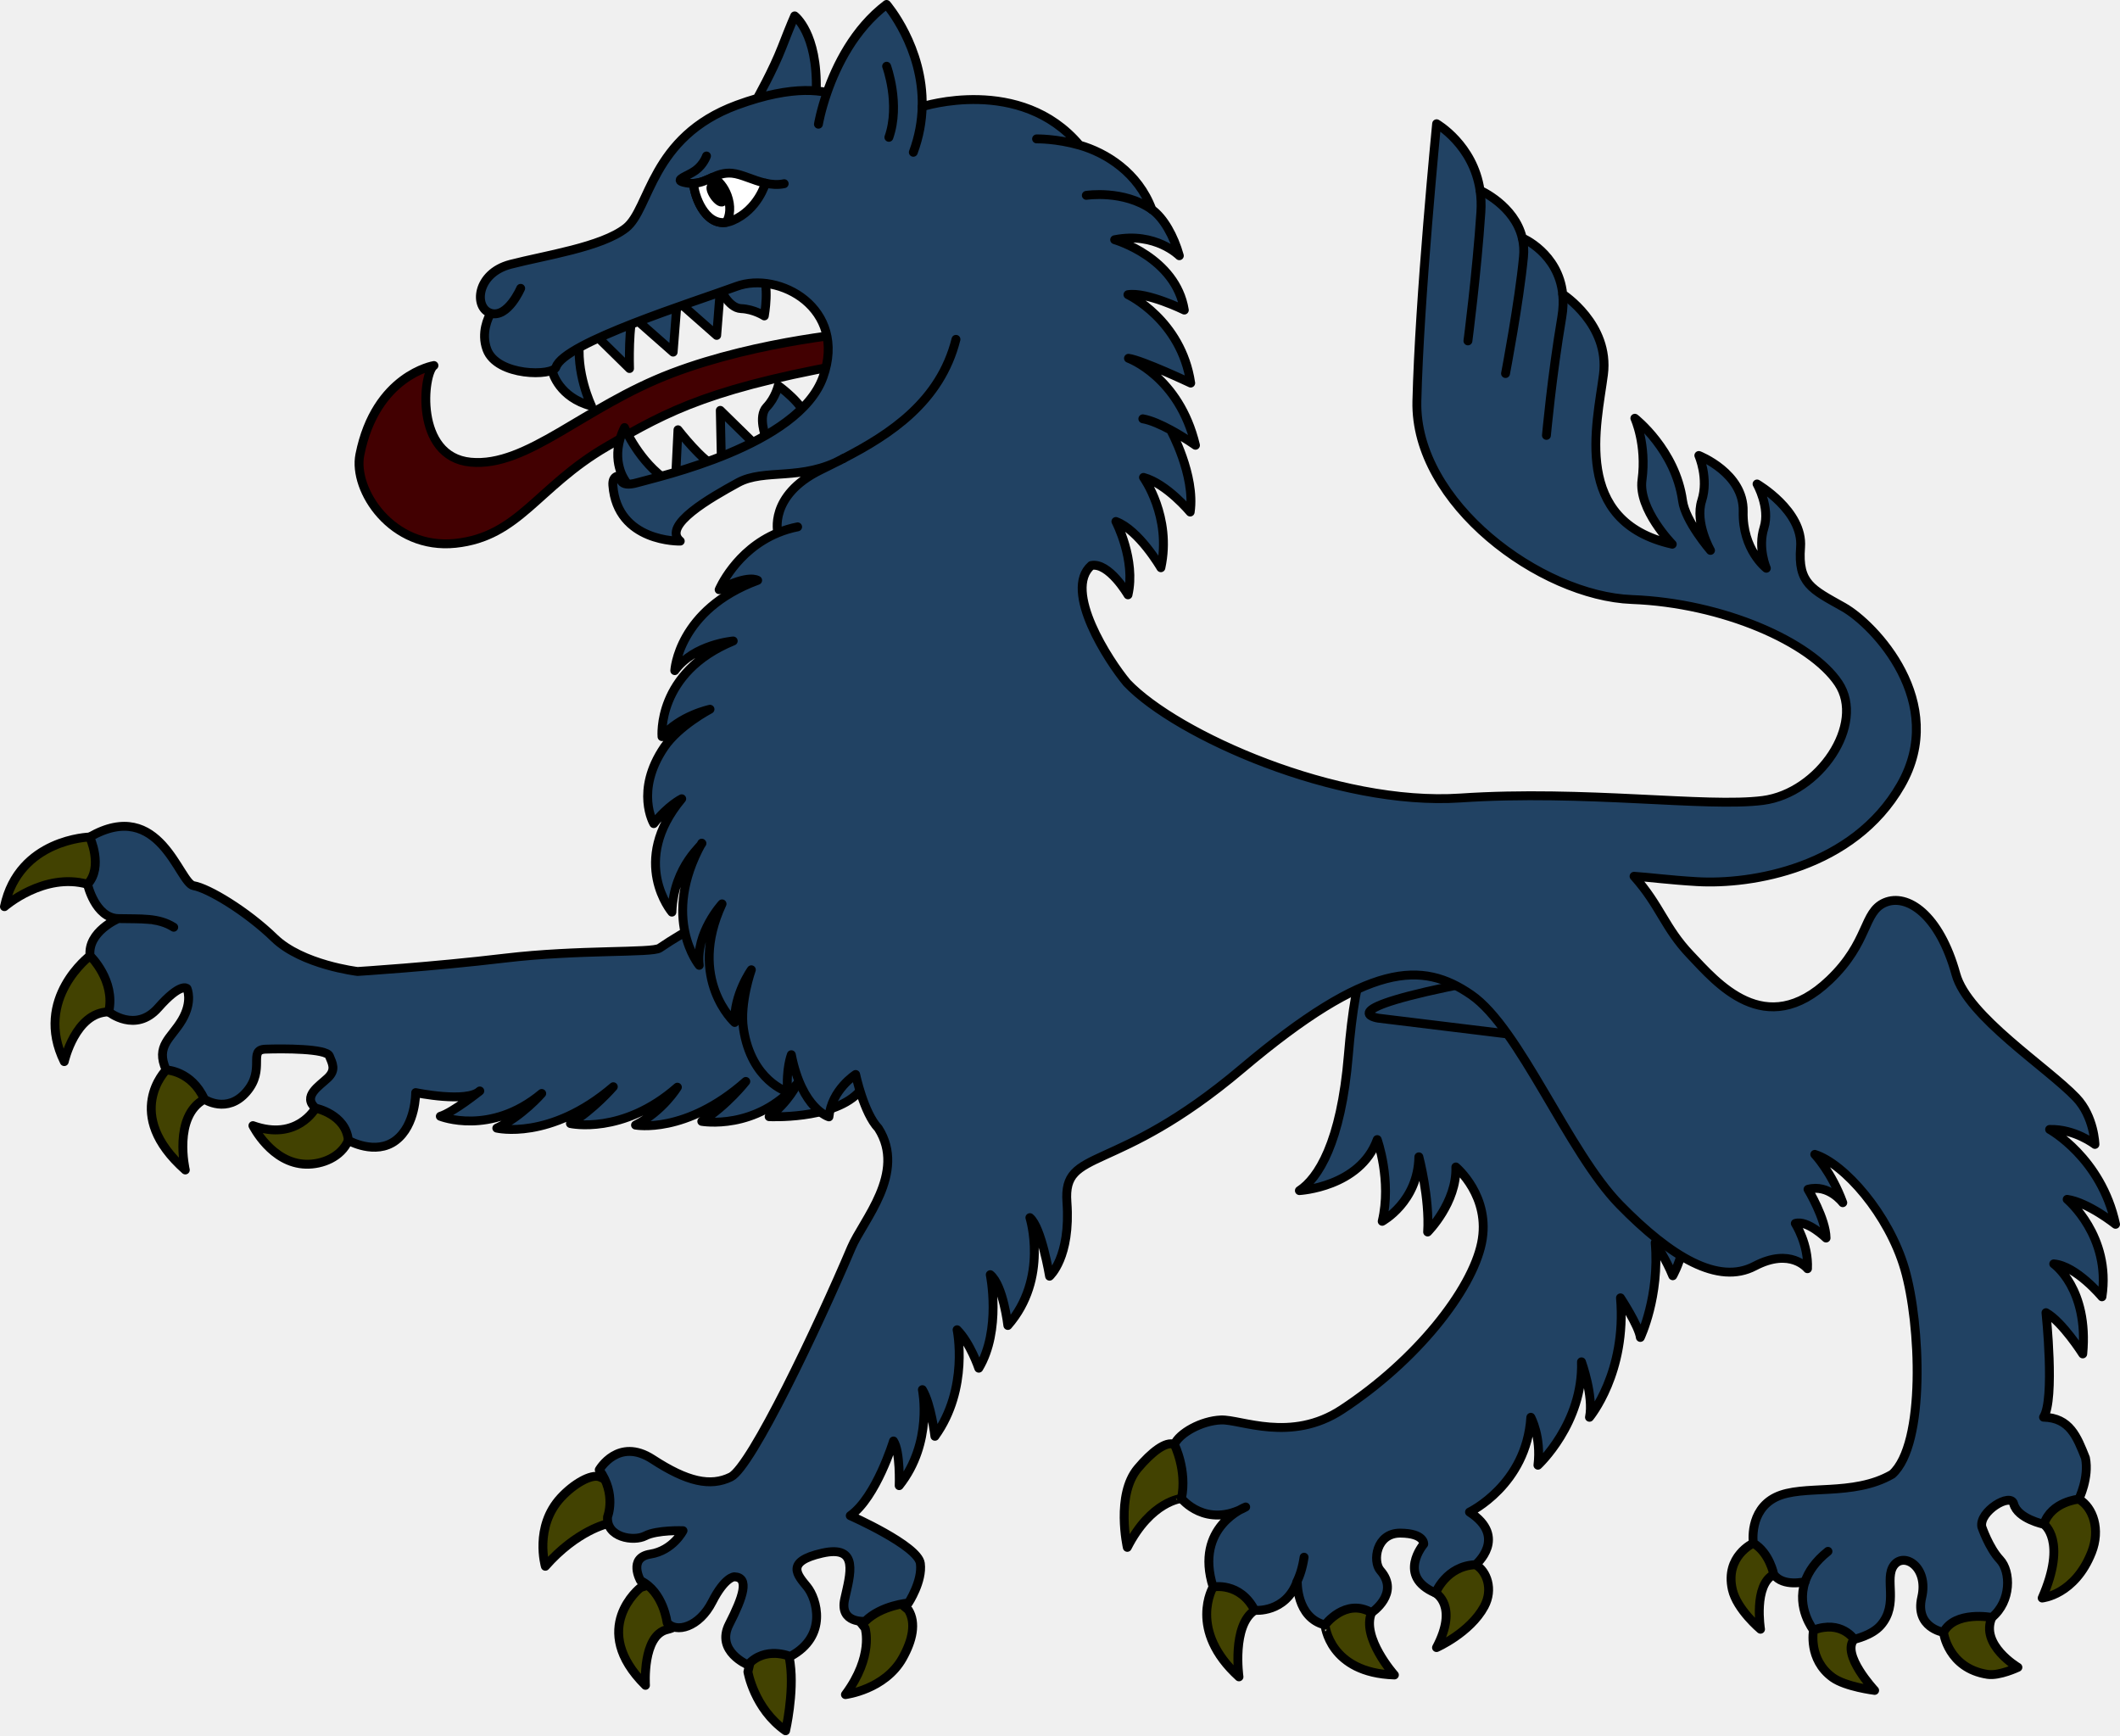
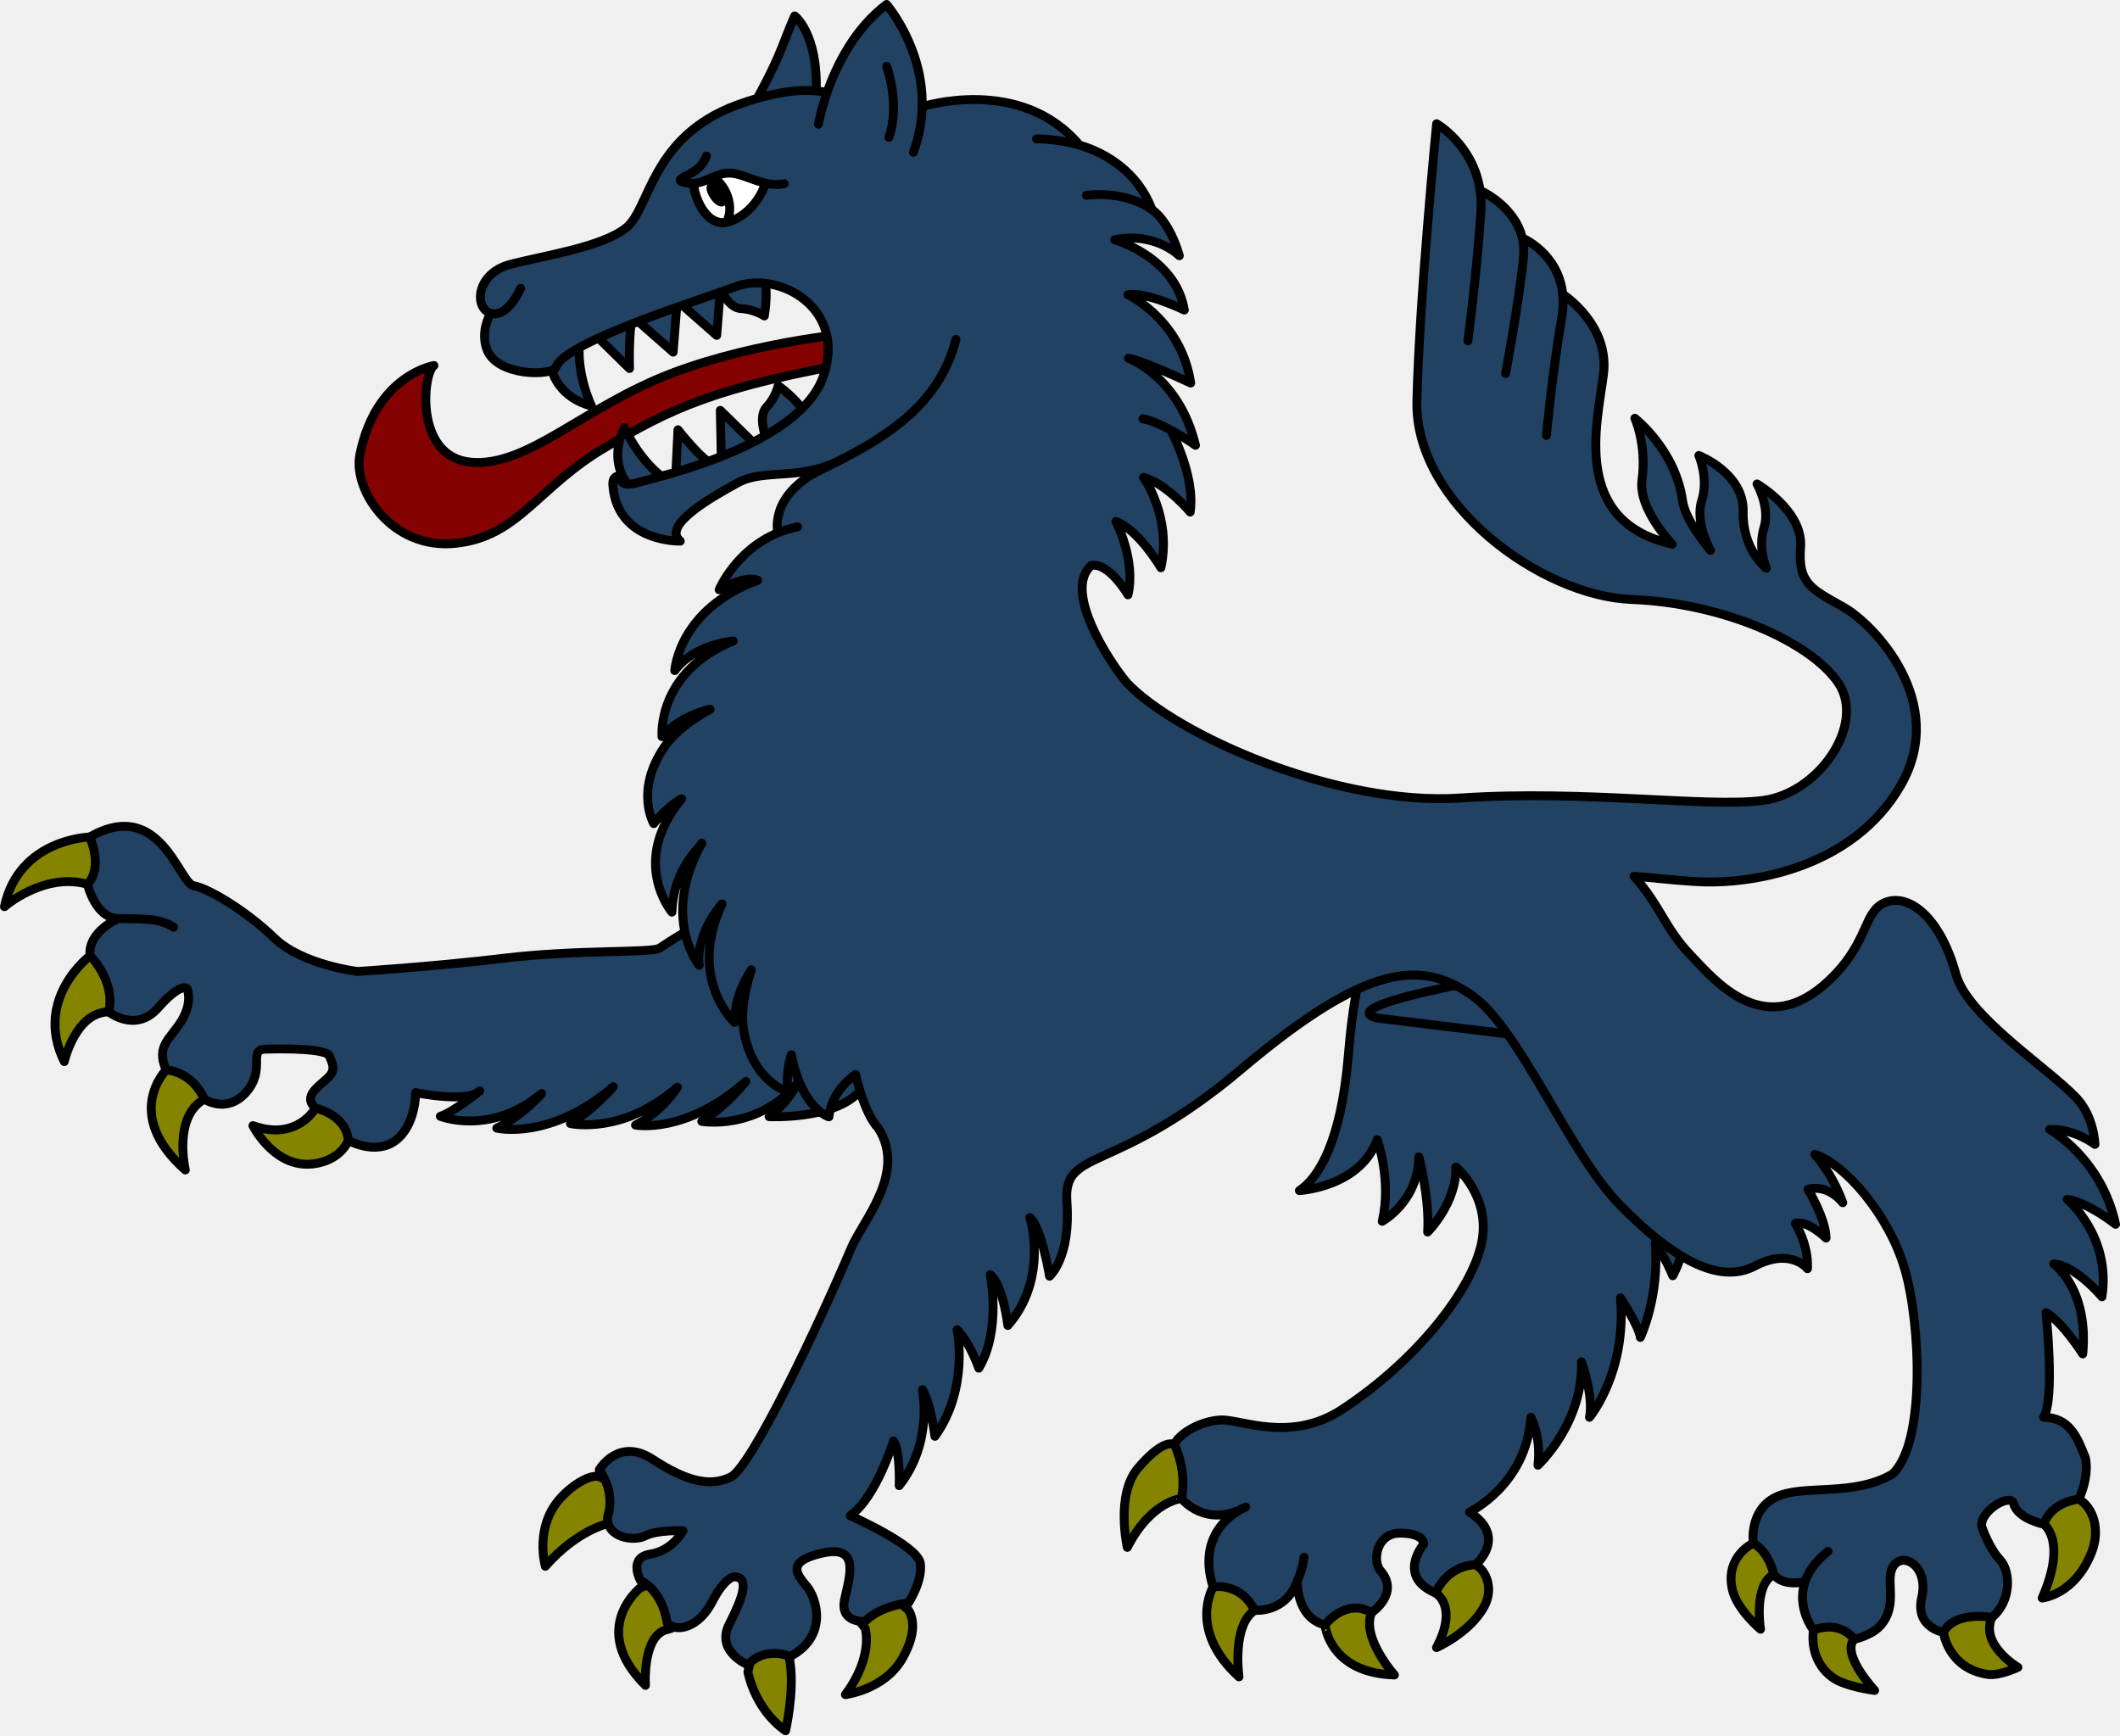
<svg xmlns="http://www.w3.org/2000/svg" version="1.0" width="655.774" height="536.699">
  <g fill="#214263" stroke="#000" stroke-width="2.75" stroke-linecap="round" stroke-linejoin="round">
-     <g fill="#424201">
+     <g fill="#848401">
      <path d="M187.922 471.3s-9.422 1.99-19.233 13.149c0 0-3.56-12.177 4.803-21.228 3.984-4.311 9.305-7.304 11.865-6.454 2.559.85 7.1 4.345 7.1 4.345l.513 8.895-5.048 1.292zM198.128 491.04s-16.182 12.664 1.531 30.239c0 0-1.056-15.425 6.686-17.257 7.742-1.834 2.713-7.572 2.713-7.572l-6.034-7-4.896 1.59zM231.35 517.091s1.923 11.41 11.653 18.233c0 0 2.694-11.652 1.431-20.832-1.267-9.209-3.237-4.76-3.237-4.76l-8.325.85-1.523 6.509zM267.606 503.611s2.75 8.61-6.087 20.528c0 0 12.176-1.494 17.662-11.264 3.092-5.506 4.286-10.891 1.81-14.925l-4.536-3.798-7.183 2.415-4.234 3.771 2.568 3.273z" />
    </g>
-     <g fill="#424201">
+     <g fill="#848401">
      <path d="M27.743 258.89s-21.92.54-26.368 21.539c0 0 12.238-10.726 25.701-6.93l5.466-.472 1.053-7.45-1.42-5.09-4.432-1.596zM33.148 294.071l-5.29 1.543s-17.581 13.207-7.983 32.74c0 0 3.402-15.237 13.75-15.381 10.347-.144 7.066-6.054 7.066-6.054l-2.803-9.116-4.74-3.732zM51.4 330.937s-13.607 13.659 5.922 30.936c0 0-3.892-16.508 5.89-21.886s-1.895-9.012-1.895-9.012l-7.398-3.288-2.518 3.25zM97.593 342.743s-5.683 10.336-19.359 5.418c0 0 5.768 11.685 16.428 11.935 4.93.115 10.843-2.148 13.096-7.366 2.252-5.218-.572-10.282-.572-10.282l-5.436-2.482-4.157 2.777z" />
    </g>
    <path d="M236.25 277.752s-15.062 3.841-32.21 15.494c-2.311 1.57-25.03.388-47.841 3.103-22.81 2.714-45.59 4.13-45.59 4.13s-17.176-2.027-25.755-10.352c-8.578-8.325-20.436-15.427-24.967-16.183-4.53-.757-10.403-27.541-32.143-15.052 0 0 4.334 9.2-.667 14.607 0 0 2.354 10.454 9.5 10.621 0 0-9.52 4.002-8.719 11.495 0 0 7.944 7.66 5.768 17.359 0 0 8.29 6.694 15.302-1.267 7.011-7.96 8.914-5.965 8.914-5.965s1.858 3.942-1.527 9.713c-3.386 5.771-8.31 7.93-4.913 15.483 0 0 7.796.182 11.812 9.051 0 0 7.038 4.715 13.052-2.293 6.014-7.009.304-12.991 5.834-13.187 5.53-.195 18.853-.208 19.774 2.089.921 2.297 2.174 4.275-.485 6.812s-7.931 5.663-3.793 9.334c0 0 9.38 1.845 10.165 9.988 0 0 8.337 4.745 14.622.017 6.285-4.727 6.197-14.803 6.197-14.803s15.846 3.296 19.834-.51c0 0-8.279 6.63-12.207 7.837 0 0 15.453 6.212 31.362-7.063 0 0-6.013 7.008-13.9 10.723 0 0 16.48 3.96 36.045-12.804 0 0-6.013 7.009-13.265 11.388 0 0 16.163 3.627 33.084-11.249 0 0-4.397 7.372-12.949 11.72 0 0 15.53 2.964 34.113-13.498 0 0-5.696 7.34-13.613 12.354 0 0 16.828 2.995 29.52-11.656 0 0-2.735 5.785-8.688 10.195 0 0 19.099.973 27.384-7.182l24.759-27.805-28.8-55.502-25.009 22.858zM36.576 284.12c7.144.167 12.356-.36 17.16 2.677" />
-     <g fill="#424201">
+     <g fill="#848401">
      <path d="M542.344 477.3s-8.795 4.011-6.491 14.304c1.39 6.21 8.72 12.32 8.72 12.32s-2.226-13.688 4.105-16.935c6.33-3.247 5.34-5.033 5.34-5.033l-6.306-5.223-2.51-2.14-2.858 2.707zM560.963 504.197s-1.758 9.099 5.906 14.648c4.007 2.901 13.005 4 13.005 4s-10.447-11.17-6.335-15.806c4.112-4.636-.544-7.134-.544-7.134l-12.353-1.017.321 5.309zM601.17 504.883s1.379 11.139 13.653 13.007c3.615.55 9.368-2.183 9.368-2.183s-11.78-6.938-8.05-15.424c3.73-8.486-7.91-5.845-7.91-5.845l-8.57 6.288 1.51 4.157zM632.216 471.453s7.3 4.983-.514 22.817c0 0 10.085-.93 15.292-14.136 2.77-7.023.51-13.844-3.953-16.448-4.462-2.605-7.307-1.95-7.307-1.95l-5.432 6.465 1.914 3.252z" />
    </g>
-     <g fill="#424201">
+     <g fill="#848401">
      <path d="M375.255 490.856s-7.968 13.32 7.996 27.797c0 0-2.276-15.9 4.868-20.58 7.144-4.68-1.025-9.82-1.025-9.82l-7.907-2.477-3.932 5.08zM348.706 478.6s-3.685-16.23 3.267-24.461c4.22-4.998 8.673-8.481 11.297-7.366 2.623 1.115 4.901 3.13 4.901 3.13l2.015 11.595-4.728 1.988c0-.001-9.423.747-16.752 15.115zM444.053 492.715s7.17 3.922.3 16.883c0 0 10.367-4.565 14.767-12.722 2.874-5.325.774-10.953-2.658-12.915-3.43-1.963-6.696-1.364-6.696-1.364l-7.284 5.928 1.57 4.19zM431.324 518.07s-10.308-11.566-7.064-19.27l-3.41-7.67-10.344 2.95-2.592 5.048 1.945 3.476c-.002 0 1.273 14.824 21.465 15.466z" />
    </g>
    <path d="M437.687 272.873c-13.89 12.228-18.358 26.419-20.609 53.548-2.25 27.13-9.45 38.105-15.143 41.834 0 0 18.736-1.011 24.08-15.776 0 0 4.544 12.666 1.54 25.272 0 0 11.081-6.007 11.339-19.942 0 0 3.38 12.801 2.715 23.249 0 0 9.075-9.074 8.727-20.11 0 0 10.96 9.09 7.94 23.582-3.019 14.494-20.03 36.275-43.239 51.48-15.761 10.326-31.235 2.943-37.335 3.184-6.1.242-12.953 4.105-14.433 7.578 0 0 4 8.015 2.19 16.712 0 0 7.472 9.497 19.867 2.628 0 0-16.019 6.113-10.07 24.744 0 0 8.29-1.675 12.863 7.217 0 0 9.561.965 13.166-9.024 0 0-.41 11.304 8.572 13.554 0 0 6.31-8.514 14.403-3.803 0 0 8.944-5.972 2.718-13.044-2.445-2.778-1.358-11.623 6.191-11.563 7.55.06 7.231 3.395 7.231 3.395s-8.5 9.949 3.653 15.128c0 0 3.26-8.394 12.41-8.756 0 0 10.085-8.485-1.902-16.275 0 0 17.634-8.424 18.963-29.318 0 0 3.29 5.979 2.204 14.826 0 0 14.04-12.953 13.468-31.976 0 0 3.834 10.628 2.476 17.15 0 0 11.58-13.842 9.587-36.941 0 0 5.736 8.755 6.145 12.243 0 0 6.054-12.726 4.59-29.288 0 0 3.442 5.254 5.435 10.206 0 0 7.065-12.138 1.933-23.793 0 0 4.454 5.844 6.024 9.195 0 0 4.905-14.478 2.22-23.355-2.686-8.877-11.187-17.076-23.339-22.254-12.152-5.178-24.56-14.568-16.121-35.116 5.756-34.09-20.228-52.963-50.46-26.39zM505.294 267.04c-4.246-.266-7.151-.045-9.656 1.38M401.072 489.408c1.025-2.017 1.842-4.56 2.319-7.762" />
    <path d="M471.348 320.416l-45.038-5.498s-16.192-2.416 29.139-11.164c8.554-1.65 15.899 16.662 15.899 16.662z" />
-     <path d="M267.04 102.685s-31.91 2.36-59.228 12.764-44.738 29.165-62.229 27.503c-17.49-1.661-14.75-27.663-11.352-29.89 0 0-18.007 2.913-22.92 27.605-2.16 10.858 9.849 29.459 29.576 27.385 19.683-2.07 25.361-17.47 46.739-29.901 19.566-11.377 32.743-18.572 81.612-26.865l-2.198-8.6z" fill="#420001" />
+     <path d="M267.04 102.685s-31.91 2.36-59.228 12.764-44.738 29.165-62.229 27.503c-17.49-1.661-14.75-27.663-11.352-29.89 0 0-18.007 2.913-22.92 27.605-2.16 10.858 9.849 29.459 29.576 27.385 19.683-2.07 25.361-17.47 46.739-29.901 19.566-11.377 32.743-18.572 81.612-26.865l-2.198-8.6z" fill="#840101" />
    <path d="M170.96 115.19s1.953 7.752 12.009 10.397c0 0-5.094-10.527-3.543-21.087 0 0-11.61 2.165-8.465 10.69zM193.062 148.13s-4.534-6.585.117-15.883c0 0 4.544 10.777 13.5 16.583 0 0-9.292 7.29-13.617-.7zM182.86 102.325l11.868 11.66s-.455-14.358 1.59-17.837l-13.459 6.177zM222.58 88.9s2.661 6.389 6.655 6.552c3.995.163 7.19 2.26 7.19 2.26s1.781-9.938-.88-13.05l-12.43 4.04M208.967 148.147l.753-15.217s7.887 10.178 11.775 11.261l-12.528 3.956z" />
    <path d="M196.111 98.249l12.107 10.665 1.282-16.21-13.389 5.545zM209.583 93.071l12.107 10.665 1.282-16.21-13.389 5.545zM223.179 144.346l-.372-17.416 12.794 12.53-12.422 4.886zM236.887 135.23s-2.523-6.445.238-9.337c2.762-2.892 3.603-6.619 3.603-6.619s8.184 5.915 8.43 10.002l-11.75 5.725" />
    <path d="M263.35 385.912c3.554-8.4 17.146-23.129 8.357-36.92-4.525-4.742-7.032-16.654-7.032-16.654s-7.412 4.678-8.267 13.106c0 0-8.3-2.348-11.627-19.22 0 0-1.71 4.385-1.134 11.51 0 0-11.241-3.379-13.674-19.58-1.197-7.967 2.44-18.2 2.44-18.2s-5.503 7.707-5.149 16.296c0 0-14.768-13.305-3.911-36.679 0 0-8.236 8.944-7.056 19.004 0 0-12.036-14.54.776-37.786.907.12-8.664 6.646-9.236 21.331 0 0-13.235-15.58 3.036-35.06 0 0-4.231 2.06-8.646 7.682 0 0-5.96-10.111 3.25-23.66 4.53-6.662 14.147-11.708 14.147-11.708s-9.273 1.924-14.844 8.471c0 0-1.812-19.795 22.026-29.589 0 0-12.118.977-18.08 9.166 0 0 1.031-18.847 25.634-27.924 0 0-2.73-1.989-11.909 2.896 0 0 5.058-12.184 18.159-17.59 0 0-2.932-11.486 13.115-19.403 2.319-1.144 4.726-2.332 7.165-3.594-12.83 7.181-24.372 2.954-32.672 7.513-8.299 4.56-23.581 13.194-17.798 18.047 0 0-19.505.516-20.845-17.265-.256-3.4 2.427-2.892 2.427-2.892s-1.062 3.886 5.25 2.055c6.313-1.83 49.716-11.354 57.338-32.634s-13.636-32.903-26.816-28.04c-13.18 4.862-53.301 17.366-55.781 24.946-.934 2.852-18.27 2.977-21.383-5.462-1.9-5.15.432-9.956 1.189-11.187-5.263-1.57-4.563-12.367 6.123-15.138 10.685-2.771 28.097-5.293 35.67-11.21 7.575-5.918 7.566-28.159 34.359-38.044a92.803 92.803 0 016.278-2.067s4.876-8.637 7.69-15.9c2.814-7.262 3.898-9.615 3.898-9.615s7.16 5.329 6.676 23.203c1.248.11 2.357.287 3.335.502 2.84-8.16 8.356-19.633 18.404-27.244 0 0 11.47 13.242 11.021 31.627 0 0 30.415-9.811 48.676 11.892 8.213 2.345 18.179 8.512 22.384 19.911 3.63 2.557 6.825 8.309 8.49 14.292 0 0-7.358-7.456-20.006-4.949 0 0 18.922 5.45 21.545 21.756 0 0-11.605-5.682-17.436-4.765 0 0 16.499 7.752 19.409 27.345 0 0-15.012-7.067-19.243-7.665 0 0 15.65 5.64 20.72 26.903 0 0-3.527-2.498-7.704-4.757 0 0 7.722 14.003 6.07 25.409 0 0-7.237-8.743-14.44-10.712 0 0 8.811 12.172 5.374 27.937 0 0-6.78-11.688-13.913-14.3 0 0 6.236 11.89 3.74 22.68 0 0-5.906-10.16-11.365-9.07-8.807 7.685 5.38 29.559 11.075 36.336 15.383 16.12 64.81 38.157 103.148 35.576 38.338-2.58 76.073 3.01 93.524.76 17.452-2.25 31.871-23.61 23.368-36.295-8.504-12.686-35.649-24.784-63.871-25.856-28.222-1.07-67.256-29.823-66.518-61.328.739-31.504 6.106-85.826 6.106-85.826s11.354 6.486 13.438 20.6c0 0 10.675 4.668 13.056 14.713 0 0 11.205 4.684 12.51 17.4 0 0 14.601 9.337 12.601 24.846s-9.866 45.413 21.286 52.49c0 0-10.584-10.8-9.36-19.87 1.487-11.019-2.212-19.088-2.212-19.088s12.59 9.777 14.753 25.522c.874 6.366 8.647 15.349 8.647 15.349s-4.918-8.507-2.709-15.415c2.21-6.908-.9-13.94-.9-13.94s13.996 5.444 13.717 17.31c-.28 11.865 7.162 17.566 7.162 17.566s-2.72-6.204-.73-12.503c1.99-6.298-2.14-13.56-2.14-13.56s14.338 8.32 13.46 19.557c-.877 11.237 3.39 12.964 13.281 18.528 9.494 5.34 32.47 29.419 17.744 55.069-14.725 25.65-46.163 30.849-63.13 29.836-8.772-.522-14.855-1.366-19.402-1.65 8.174 9.164 9.447 15.95 17.438 24.324 7.992 8.375 23.117 26.742 43.007 7.763 12.354-11.787 10.32-21.047 17.141-23.957 6.822-2.909 16.844 3.566 21.996 22.213 3.585 12.979 28.188 28.703 37.178 38.124 5.593 5.862 5.8 14.465 5.8 14.465s-6.232-4.853-14.014-4.627c0 0 15.965 8.766 20.395 29.338 0 0-8.439-6.75-14.966-7.72 0 0 13.652 11.373 10.756 30.136 0 0-7.961-9.601-14.909-10.174 0 0 10.874 7.622 8.968 27.842 0 0-6.316-9.973-11.368-12.752 0 0 2.847 26.881-.759 32.324 8.144.21 10.334 6.02 12.964 12.605 1.23 6.111-2.043 12.744-2.043 12.744s-8.513.724-10.825 7.767c0 0-8.1-1.654-9.334-6.346-.93-3.54-10.74 2.401-9.857 7.136 0 0 2.19 6.52 5.607 10.164 3.417 3.644 3.575 12.875-2.49 17.877 0 0-11.46-2.19-14.971 4.6 0 0-8.896-1.446-6.724-10.817 2.172-9.37-5.412-14.096-8.58-9.95-3.166 4.147 1.595 12.008-4.1 18.585-2.758 3.186-8.228 4.34-8.228 4.34s-3.957-6.057-12.576-2.844c0 0-5.367-6.802-2.612-14.982 0 0-6.74 1.734-9.673-2.225 0 0-1.303-6.754-6.334-9.69 0 0-1.434-10.126 6.952-14.224 8.385-4.098 23.84-.025 36.007-7.085 10.392-9.299 8.81-46.588 3.884-63.488-4.925-16.9-18.68-32.574-27.826-35.45 0 0 5.194 5.445 8.656 14.942 0 0-4.366-5.834-10.751-4.14 0 0 5.516 9.135 5.582 15.073 0 0-5.804-5.662-9.514-4.52 0 0 4.149 6.441 3.766 14.005 0 0-5.164-6.671-16.357-.793-11.192 5.879-25.73-2.65-41.72-18.99-15.992-16.34-30.858-54.557-45.966-64.941-15.107-10.384-31.492-10.43-70.947 22.899-39.456 33.329-55.345 24.063-54.083 41.21 1.262 17.146-5.368 22.934-5.368 22.934s-2.51-15.175-6.086-18.116c0 0 5.941 18.747-6.819 33.356 0 0-1.416-12.404-5.44-15.712 0 0 3.524 17.133-3.55 28.925 0 0-2.609-7.763-6.712-11.887 0 0 3.826 18.132-6.859 32.95 0 0-1.177-9.96-3.875-14.426 0 0 3.442 16.317-7.177 29.69 0 0 .41-10.527-1.759-13.81 0 0-5.296 17.376-13.372 23.1 0 0 20.936 9.244 21.679 14.76.743 5.517-3.693 12.248-3.693 12.248s-8.408.679-13.385 5.66c0 0-8.008.746-6.33-6.859 1.677-7.605 4.666-16.856-6.972-14.225-11.638 2.631-7.566 6.834-4.636 10.431 2.93 3.597 6.604 15.202-5.234 21.534 0 0-7.739-3.358-13.085 2.6 0 0-10.094-4.166-5.794-12.579 4.3-8.412 6.349-14.503 1.605-14.668 0 0-2.892-.065-6.89 7.776-4 7.842-11.164 9.763-13.924 6.401 0 0-1.116-9.52-8.217-12.98 0 0-4.007-7.096 3.023-8.21 7.03-1.115 10.12-7.24 10.12-7.24s-8.04-.297-11.672 1.59c-3.632 1.886-12.11.478-11.677-5.88 0 0 2.822-7-2.566-14.532 0 0 5.847-10.23 16.515-3.274 10.667 6.957 17.869 8.568 24.19 5.468 6.323-3.1 27.025-46.664 37.283-70.91zM234.23 30.429c7.951-2.294 13.94-2.696 18.263-2.312M161.057 89.183s-3.992 9.278-9.255 7.707M274.258 20.488s4.31 11.68.698 21.988M253.165 38.418s.675-4.087 2.663-9.799M320.643 42.96s6.045-.13 13.285 1.936M362.09 132.967c-2.864-1.549-6.032-2.985-8.578-3.426M240.612 164.804a32.855 32.855 0 016.116-1.847" />
    <path d="M260.893 141.808c14.437-7.47 29.974-17.558 34.813-36.85" fill="none" />
    <path d="M285.252 33.002c-.107 4.439-.91 9.177-2.736 14.1M336.03 60.419s11.523-1.785 20.284 4.387M236.785 56.653c1.88.422 3.824.583 5.782.163M218.538 48.252s-.87 2.615-3.399 4.465c-2.449 1.792-6.773 2.864-3.696 3.657 1.148.297 2.172.387 3.112.338" />
    <path d="M214.557 56.712c4.45-.231 7.006-3.593 11.91-3.129 2.91.275 6.484 2.211 10.318 3.07 0 0-2.268 8.178-10.194 11.561-7.926 3.383-11.907-7.468-12.034-11.502z" fill="#fff" />
    <path d="M220.453 54.838c-1.848.824-3.625 1.756-5.897 1.874.115 3.682 3.445 13.035 10.05 12.071 1.309-1.943 1.534-5.138.359-8.322-.97-2.632-2.675-4.647-4.512-5.623zm3.036 7.586c-.476.354-1.618-.447-2.548-1.789-.932-1.341-1.301-2.715-.824-3.066.477-.353 1.616.448 2.549 1.79.93 1.339 1.3 2.713.823 3.065z" fill="#fff" />
    <path d="M457.825 58.878c.307 2.08.412 4.325.25 6.74-1.26 18.801-4.005 39.82-4.005 39.82M470.881 73.59a17.83 17.83 0 01.379 5.845c-1.354 14.093-5.555 36.1-5.555 36.1M483.39 90.99c.222 2.147.159 4.523-.287 7.145-3.088 18.145-4.746 36.527-4.746 36.527M558.35 489.215c1.021-3.029 3.155-6.247 7.089-9.378" />
  </g>
</svg>
